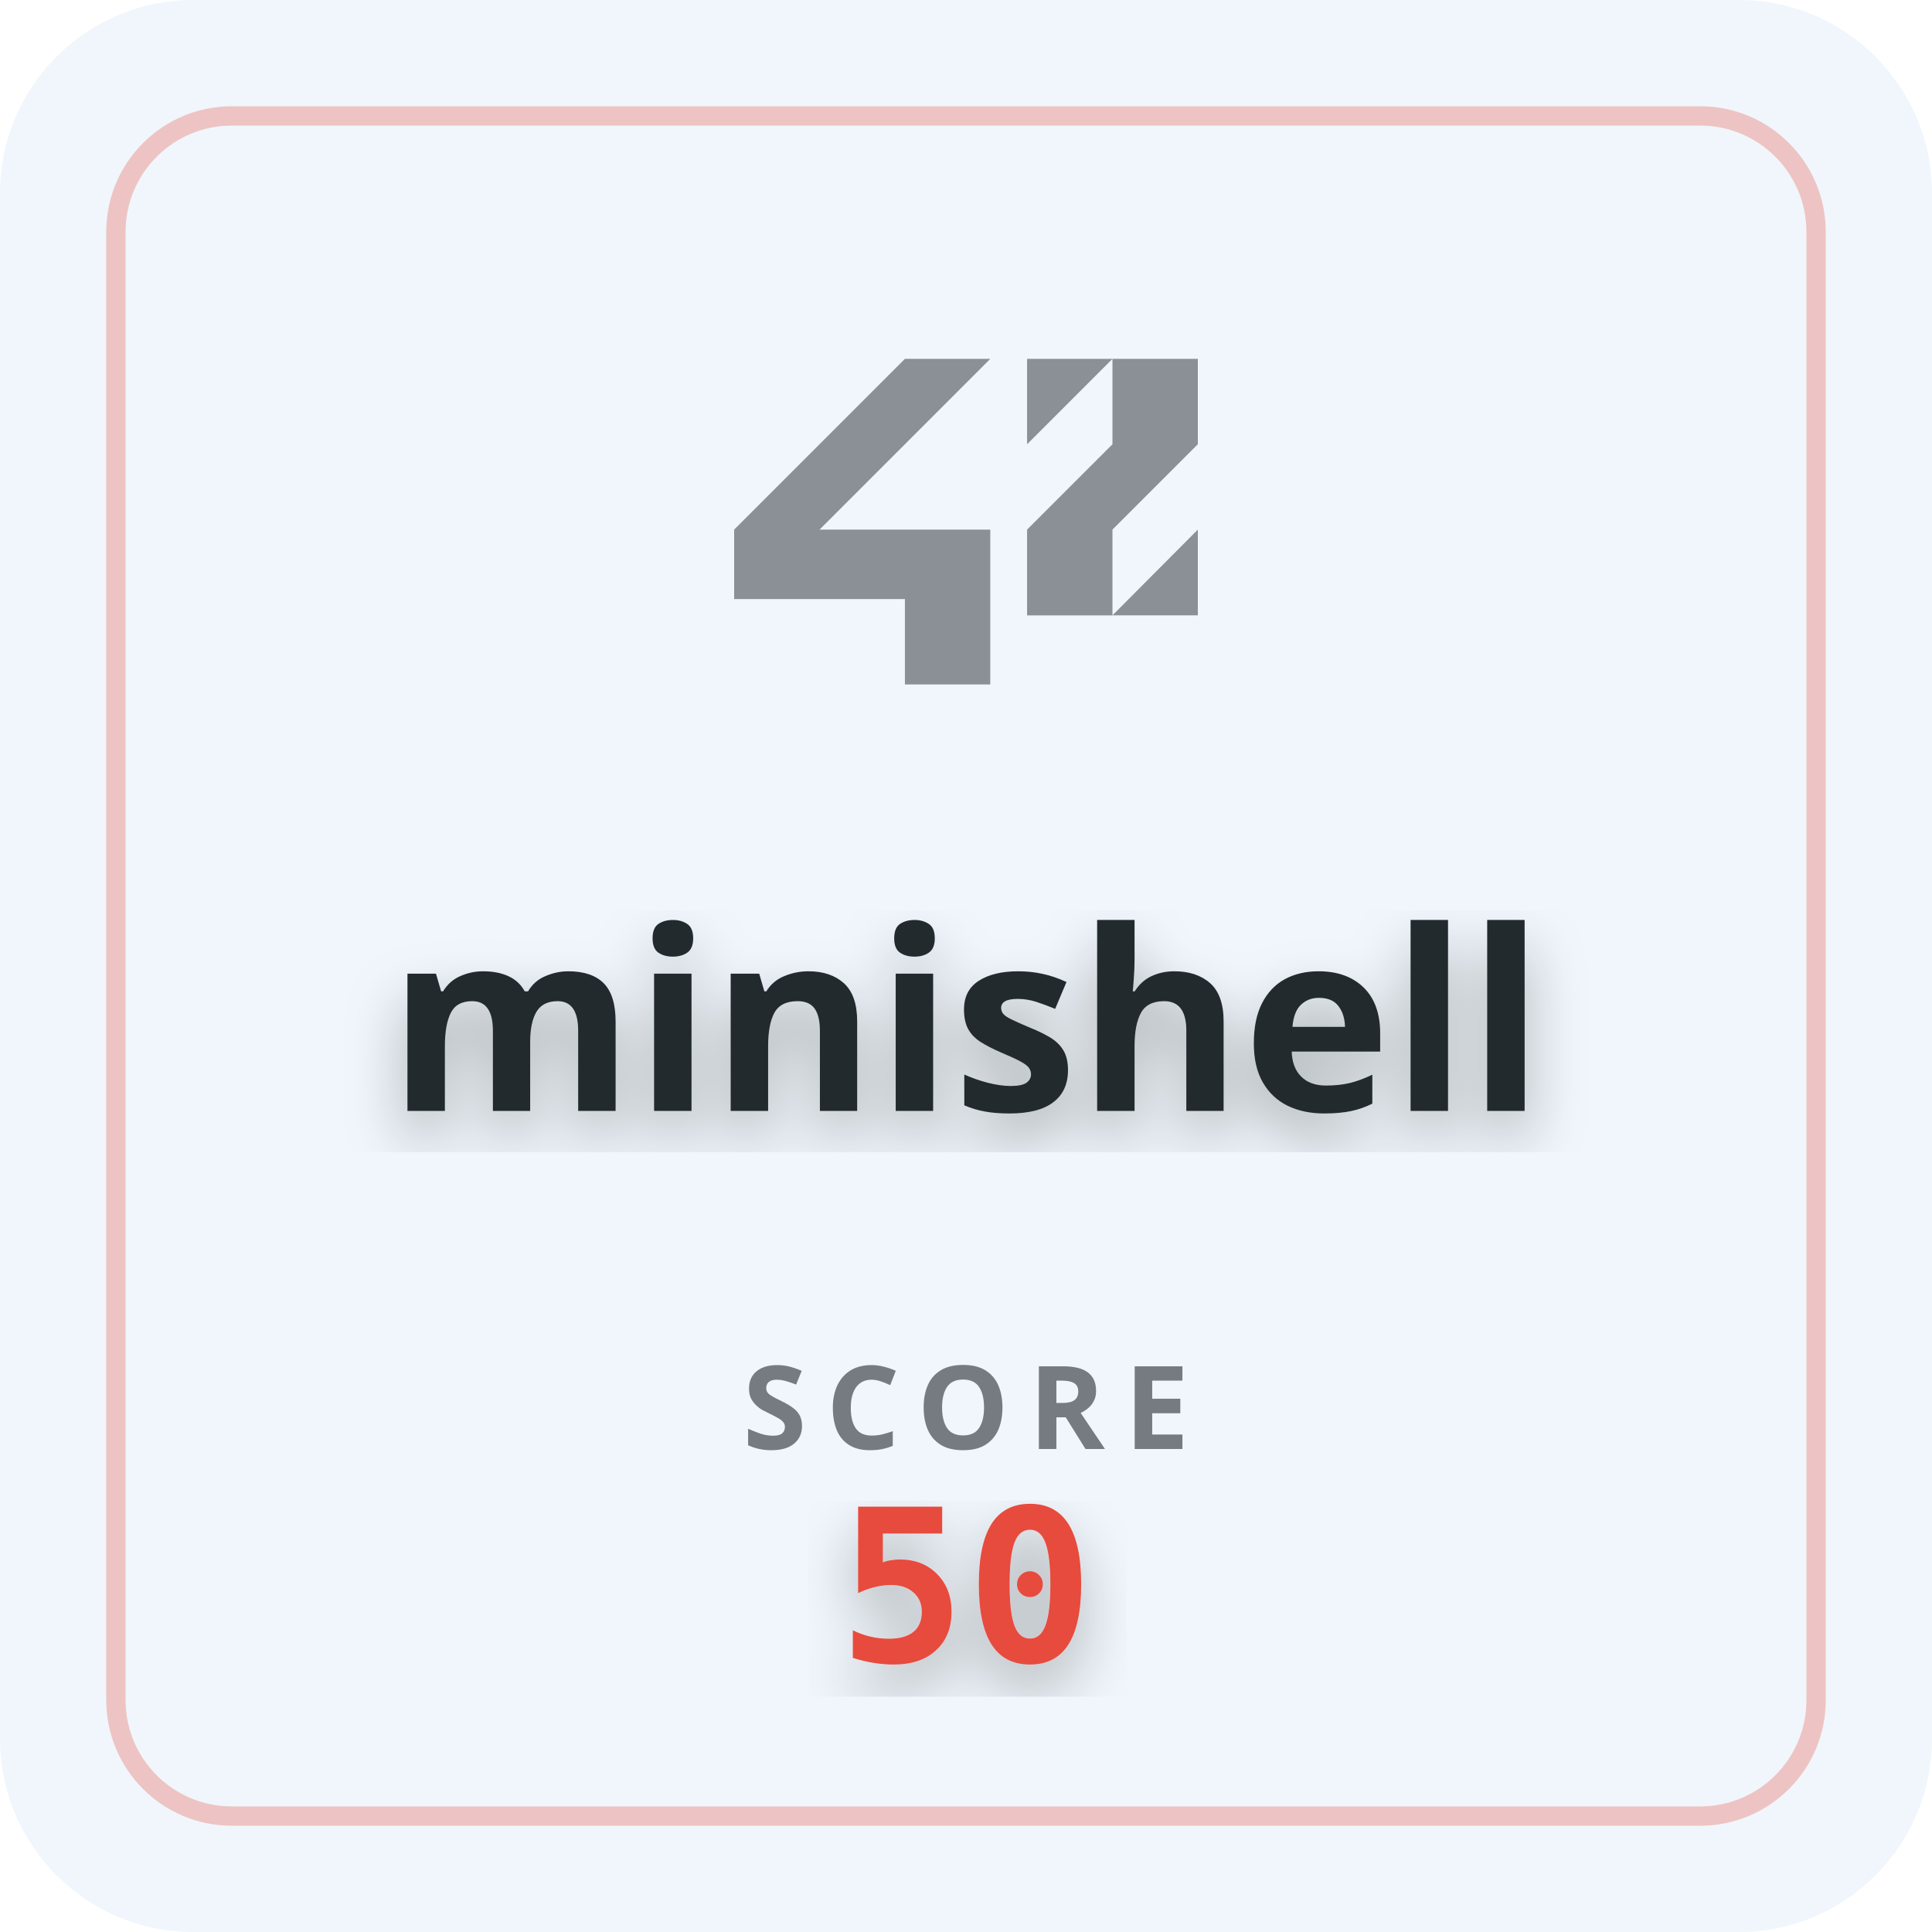
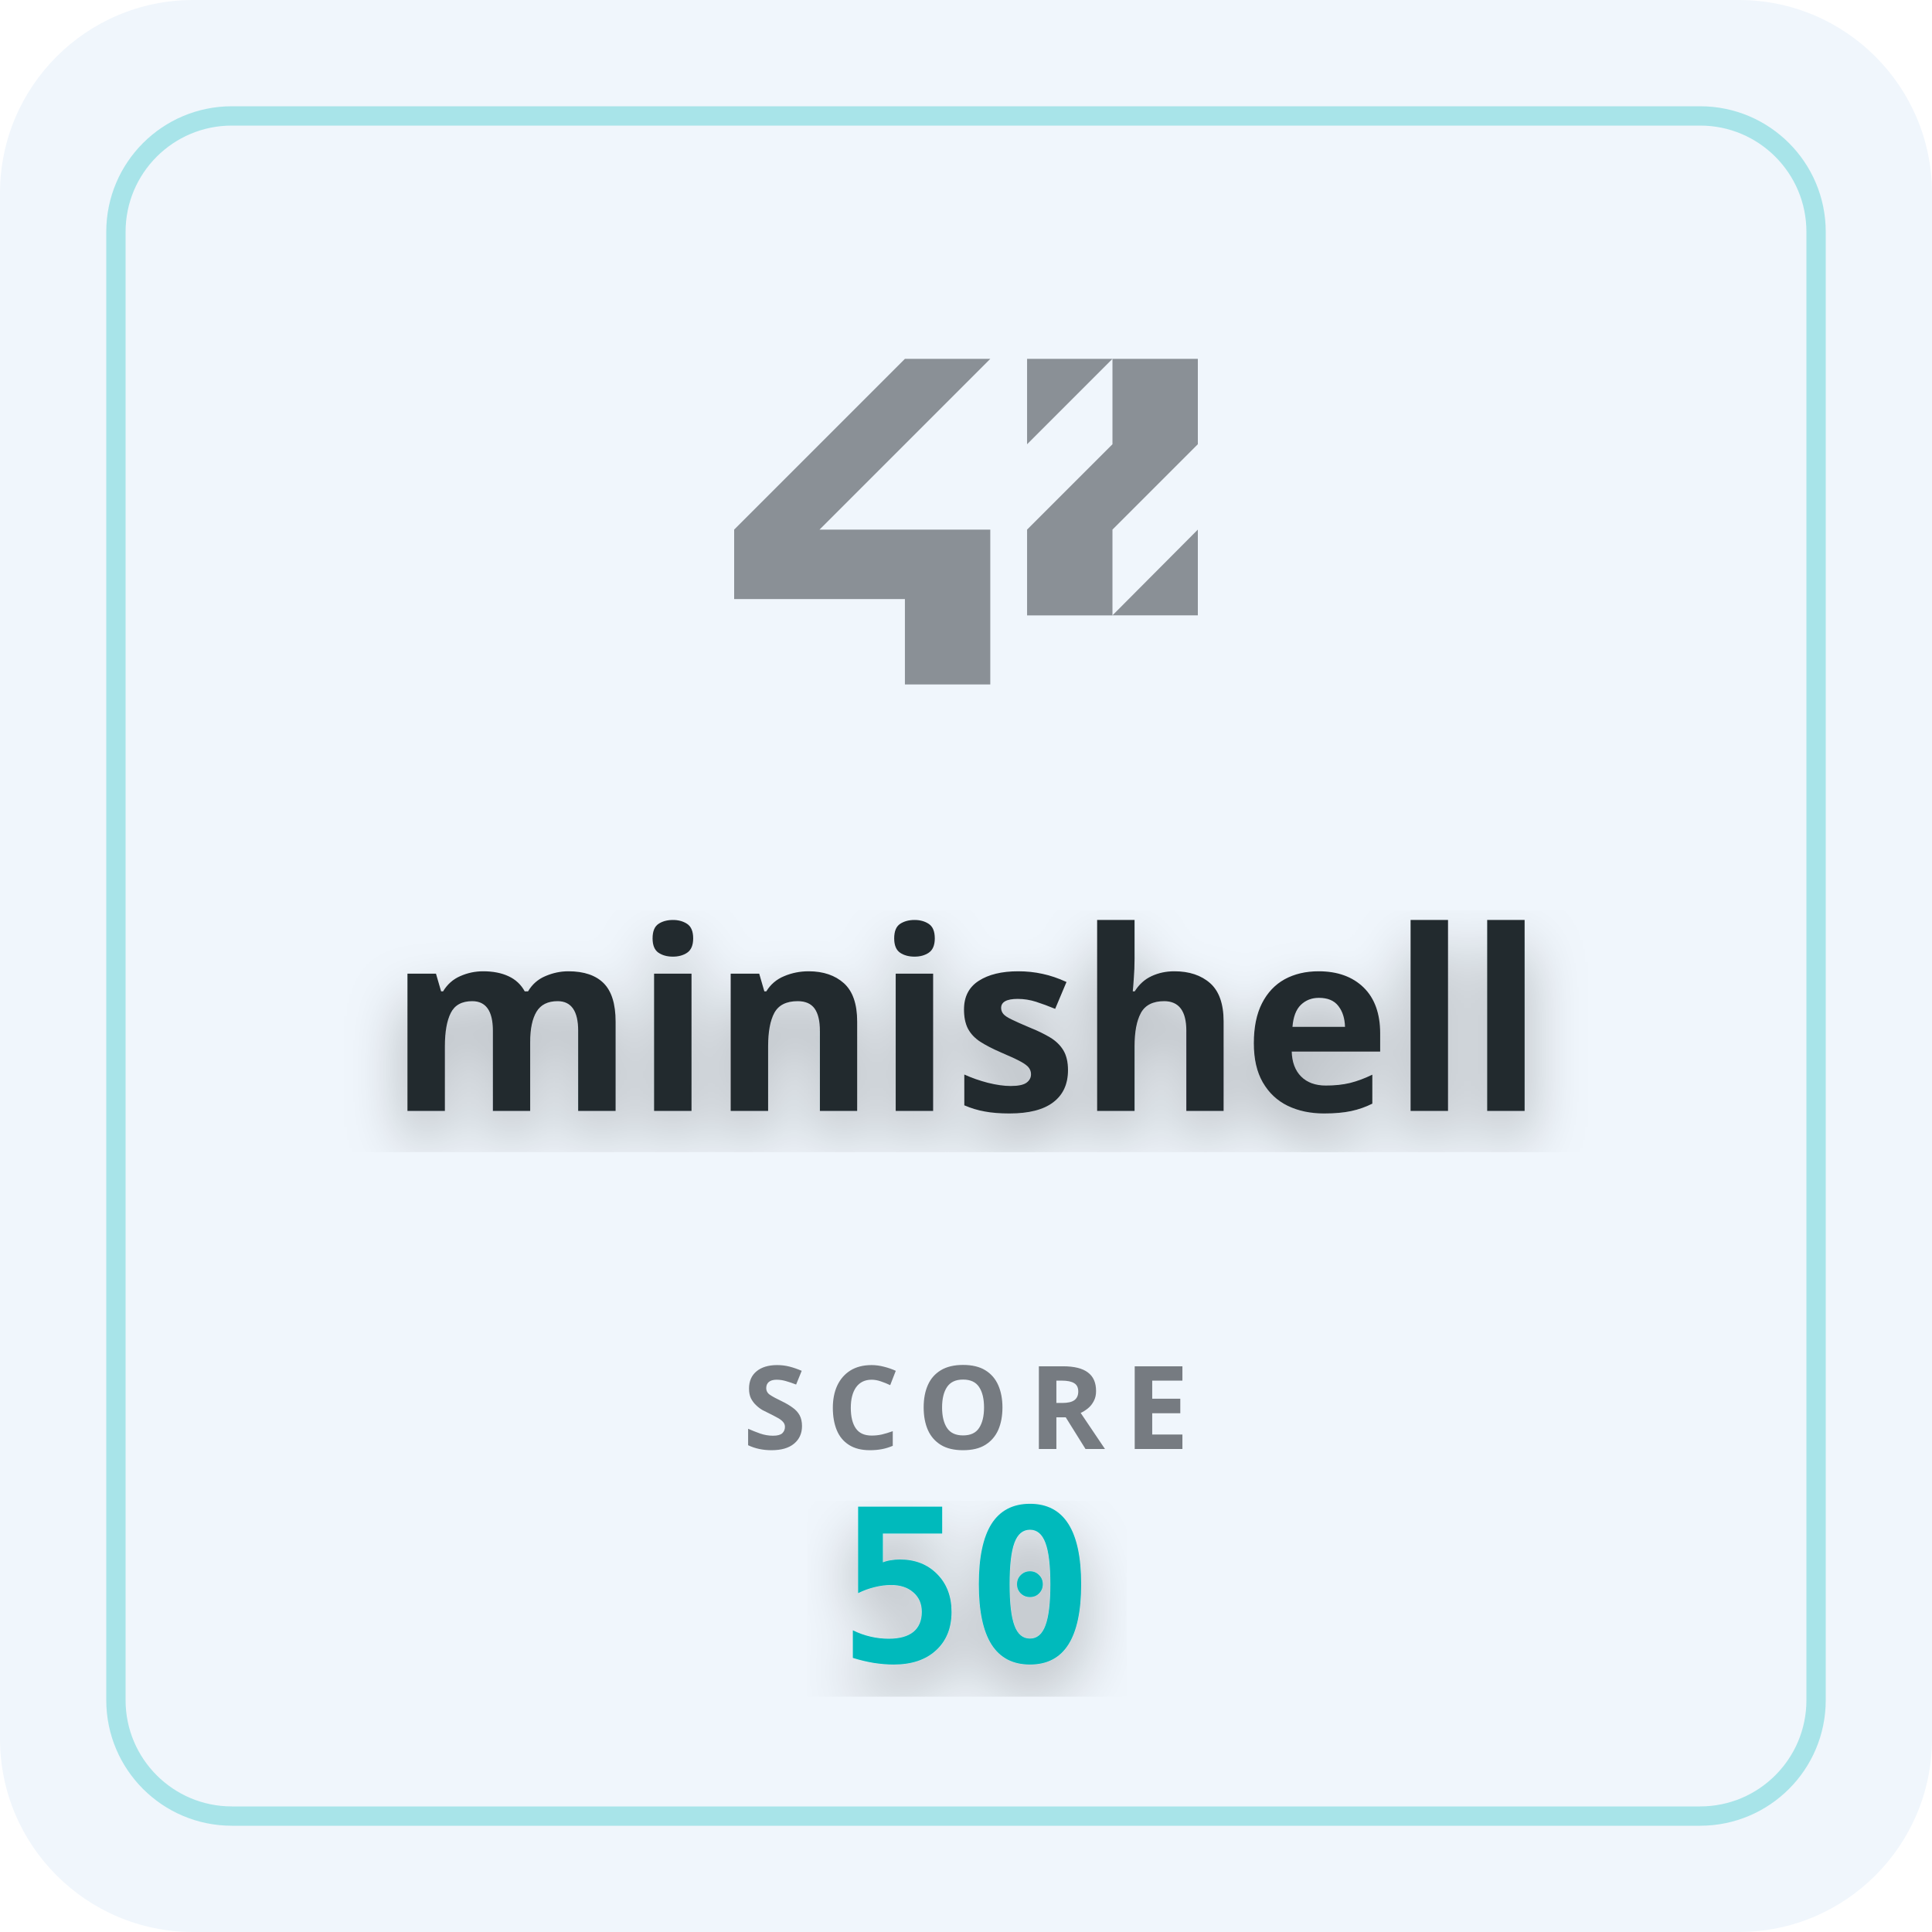
<svg xmlns="http://www.w3.org/2000/svg" width="200" height="200" viewBox="0 0 200 200">
  <defs>
    <filter id="a" width="140%" height="140%" x="-20%" y="-20%">
      <feDropShadow dx="0" dy="3" flood-color="#000" flood-opacity=".3" stdDeviation="3" />
    </filter>
  </defs>
  <rect width="200" height="200" fill="#f0f6fc" rx="20" />
-   <rect width="176" height="176" x="12" y="12" fill="none" stroke="#e74c3c" stroke-width="2" opacity=".3" rx="12" />
+   <rect width="176" height="176" x="12" y="12" fill="none" stroke="#00babc" stroke-width="2" opacity=".3" rx="12" />
  <path fill="#24292f" d="M115.162 63.702H124v-8.878ZM124 37.148h-8.838v8.84l-8.838 8.836v8.88h8.838v-8.88L124 45.986Zm-8.838 0h-8.838v8.84zm-12.648 17.676H84.838l17.676-17.676h-8.838L76 54.824v7.19h17.676v8.838h8.838z" opacity=".5" />
  <text x="100" y="115" fill="#24292f" filter="url(#a)" font-family="sans-serif" font-size="26" font-weight="900" text-anchor="middle">minishell</text>
  <text x="100" y="150" fill="#24292f" font-family="sans-serif" font-size="12" font-weight="bold" letter-spacing="2" opacity=".6" text-anchor="middle">SCORE</text>
-   <text x="100" y="172" fill="#e74c3c" filter="url(#a)" font-family="monospace" font-size="22" font-weight="bold" text-anchor="middle">50</text>
+   <text x="100" y="172" fill="#00babc" filter="url(#a)" font-family="monospace" font-size="22" font-weight="bold" text-anchor="middle">50</text>
</svg>
